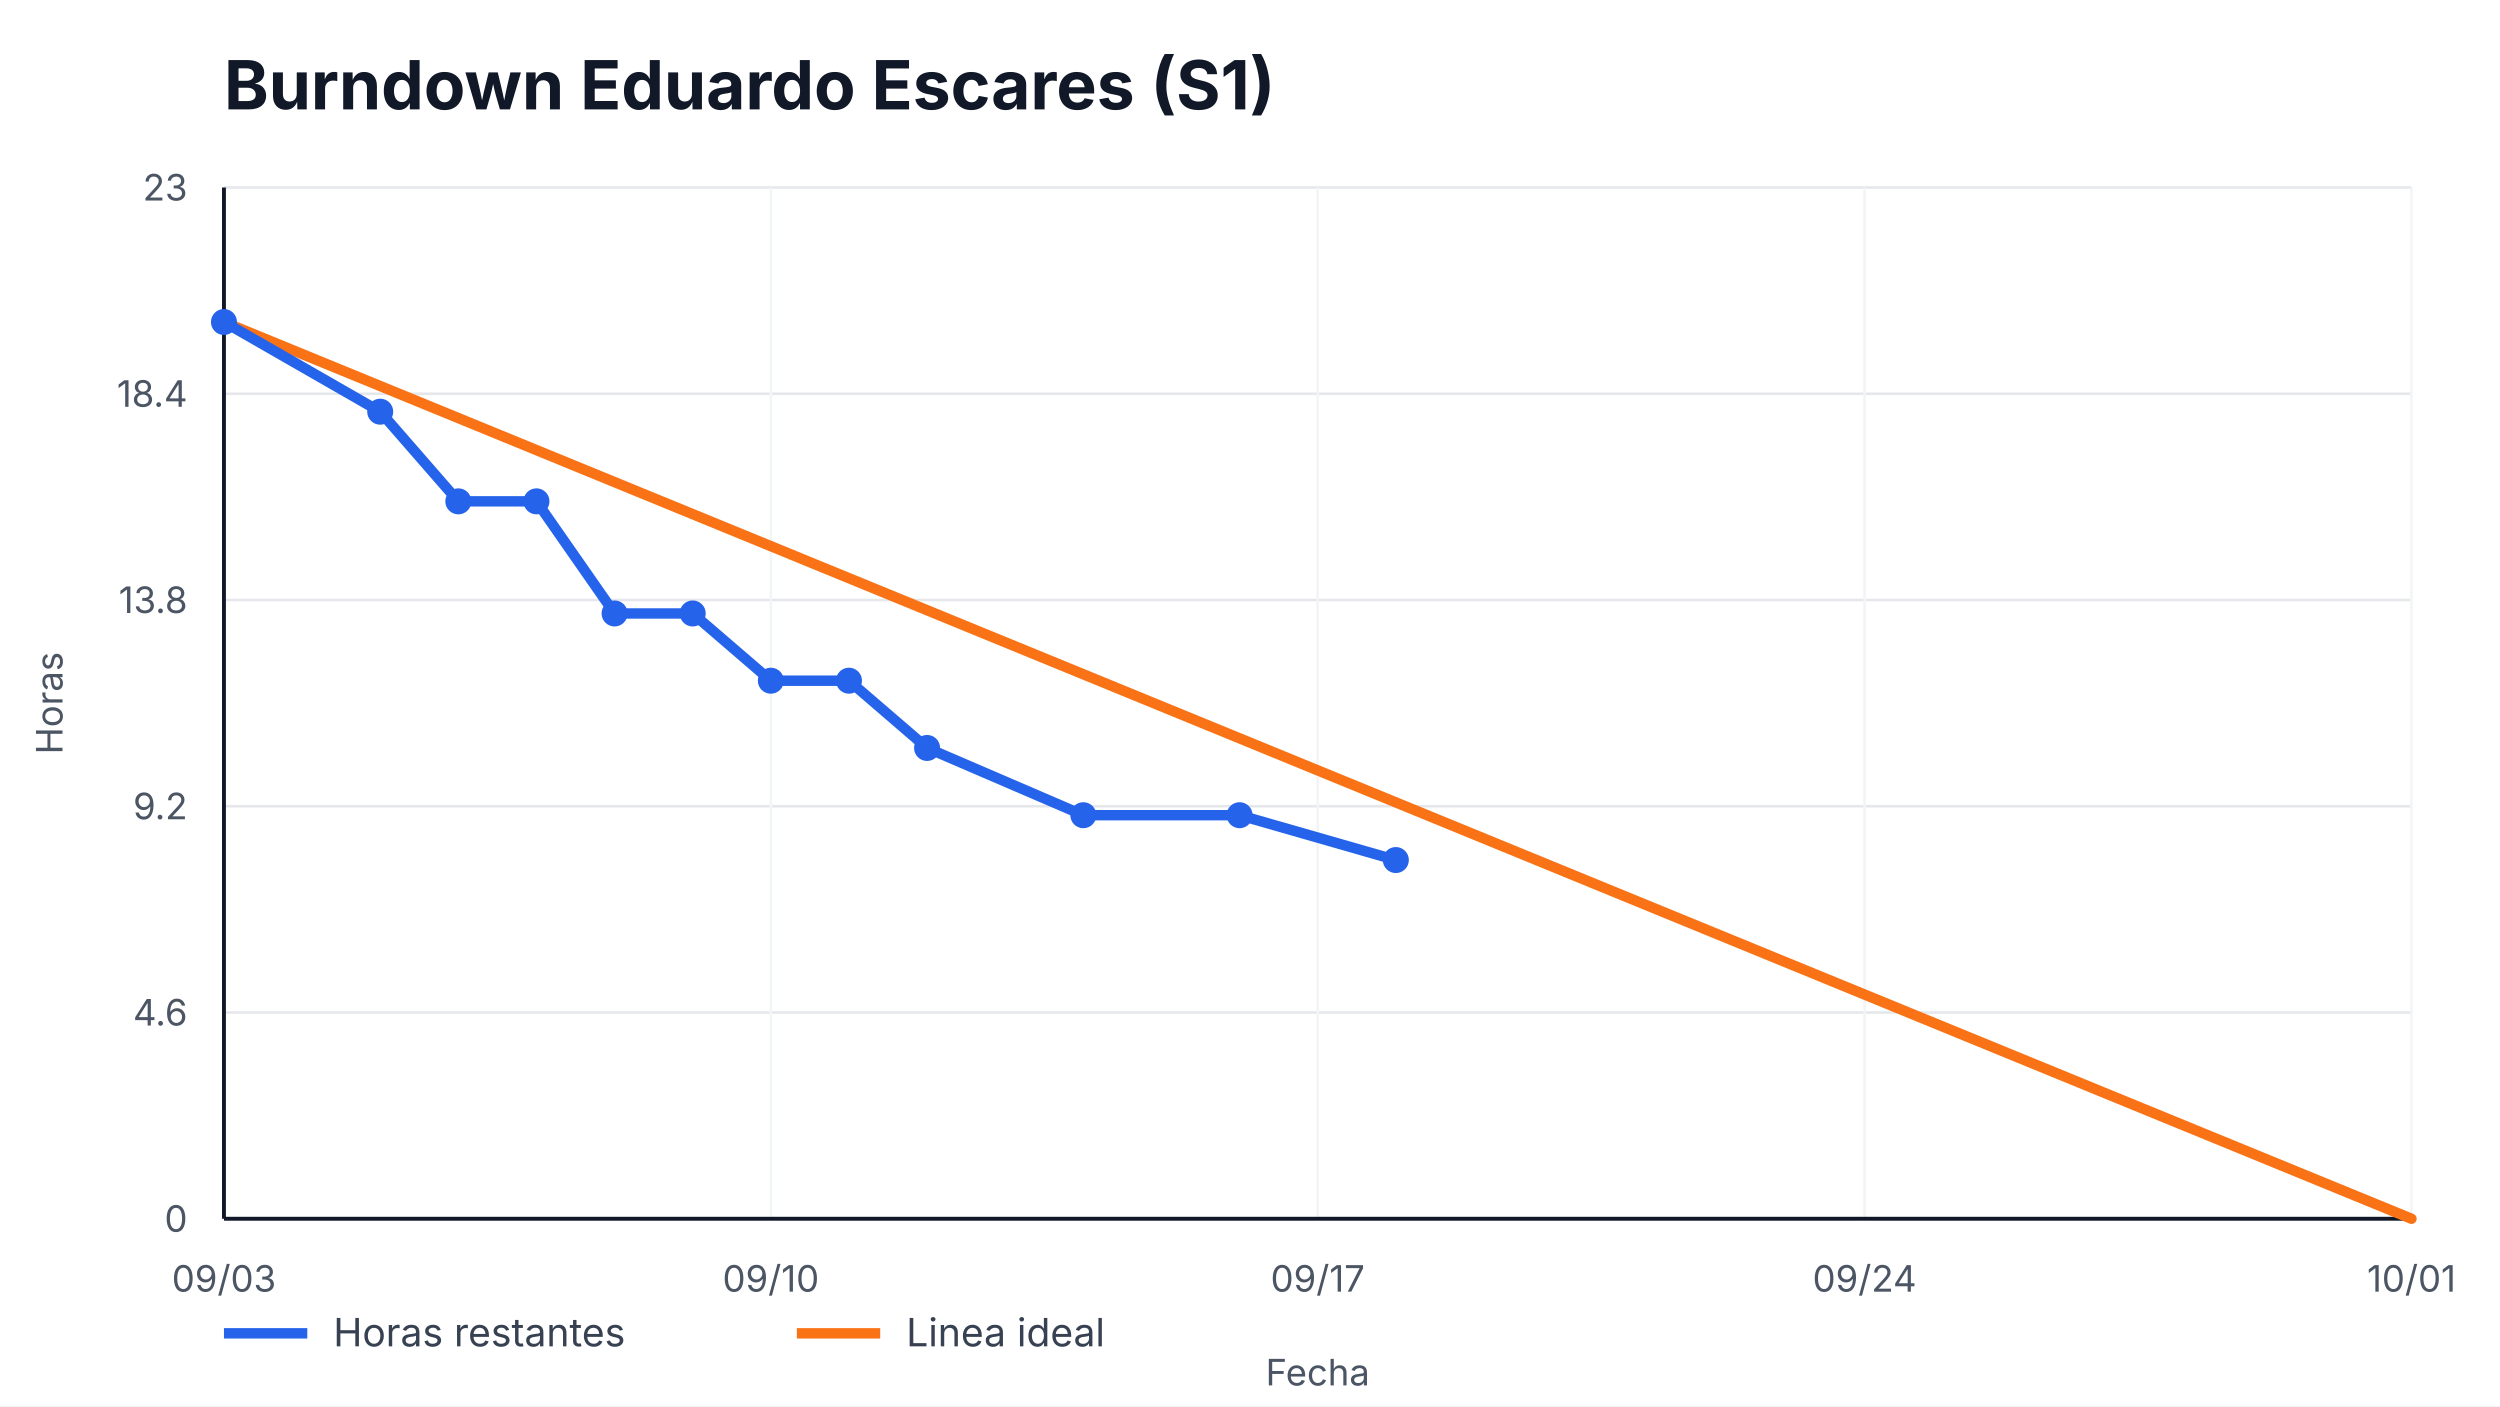
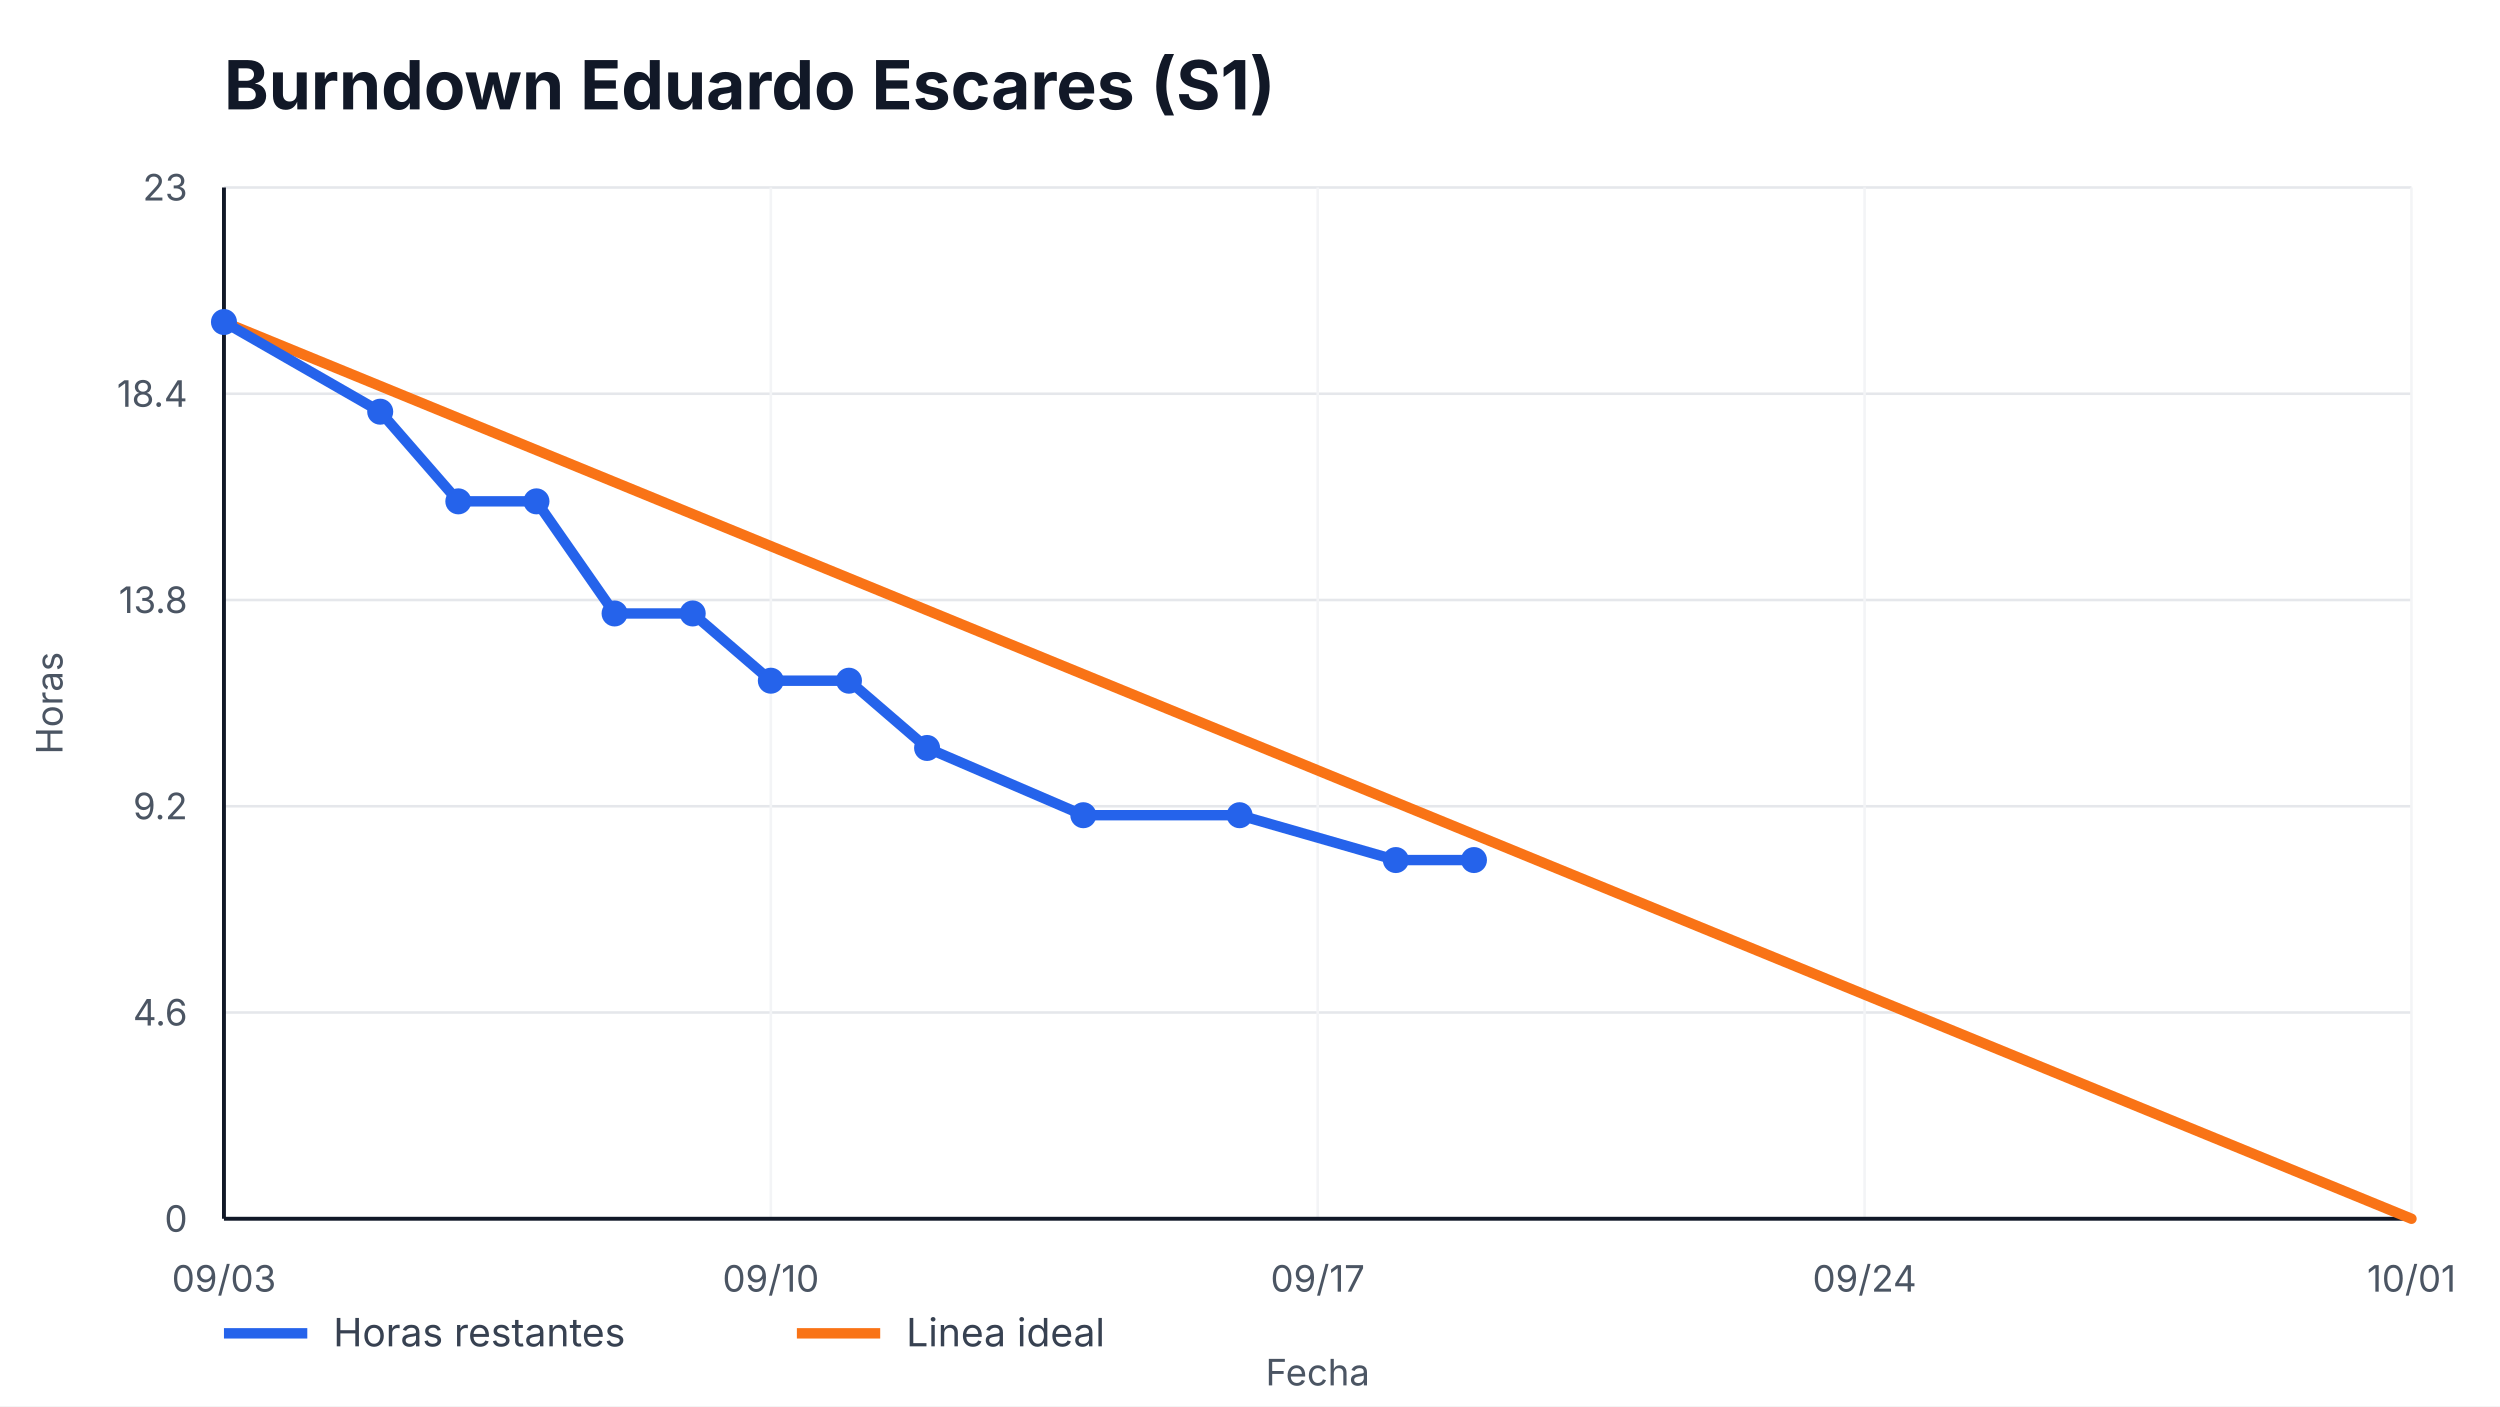
<svg xmlns="http://www.w3.org/2000/svg" width="960" height="540" viewBox="0 0 960 540" role="img" aria-label="Burndown Eduardo Escares (S1)">
  <style>
    text { font-family: -apple-system, BlinkMacSystemFont, "Segoe UI", sans-serif; fill: #111827; }
    .title { font-size: 26px; font-weight: 700; }
    .axis { font-size: 14px; fill: #4b5563; }
    .legend { font-size: 15px; fill: #374151; }
    .overrun { font-size: 14px; font-weight: 700; fill: #b91c1c; }
  </style>
  <rect width="100%" height="100%" fill="#ffffff" />
  <text x="86" y="42" class="title">Burndown Eduardo Escares (S1)</text>
  <g>
    <line x1="86" y1="468.00" x2="926" y2="468.00" stroke="#e5e7eb" />
    <line x1="86" y1="388.80" x2="926" y2="388.80" stroke="#e5e7eb" />
    <line x1="86" y1="309.60" x2="926" y2="309.60" stroke="#e5e7eb" />
    <line x1="86" y1="230.40" x2="926" y2="230.40" stroke="#e5e7eb" />
    <line x1="86" y1="151.20" x2="926" y2="151.20" stroke="#e5e7eb" />
    <line x1="86" y1="72.00" x2="926" y2="72.00" stroke="#e5e7eb" />
  </g>
  <g>
    <line x1="86.00" y1="72" x2="86.00" y2="468" stroke="#f3f4f6" />
    <text x="86.00" y="496" text-anchor="middle" class="axis">09/03</text>
    <line x1="296.00" y1="72" x2="296.00" y2="468" stroke="#f3f4f6" />
    <text x="296.00" y="496" text-anchor="middle" class="axis">09/10</text>
    <line x1="506.00" y1="72" x2="506.00" y2="468" stroke="#f3f4f6" />
    <text x="506.00" y="496" text-anchor="middle" class="axis">09/17</text>
    <line x1="716.00" y1="72" x2="716.00" y2="468" stroke="#f3f4f6" />
    <text x="716.00" y="496" text-anchor="middle" class="axis">09/24</text>
    <line x1="926.00" y1="72" x2="926.00" y2="468" stroke="#f3f4f6" />
    <text x="926.00" y="496" text-anchor="middle" class="axis">10/01</text>
  </g>
  <line x1="86" y1="468" x2="926" y2="468" stroke="#111827" stroke-width="1.5" />
  <line x1="86" y1="72" x2="86" y2="468" stroke="#111827" stroke-width="1.5" />
  <g>
    <text x="72" y="473.00" text-anchor="end" class="axis">0</text>
    <text x="72" y="393.80" text-anchor="end" class="axis">4.6</text>
    <text x="72" y="314.60" text-anchor="end" class="axis">9.2</text>
    <text x="72" y="235.40" text-anchor="end" class="axis">13.8</text>
    <text x="72" y="156.20" text-anchor="end" class="axis">18.4</text>
    <text x="72" y="77.00" text-anchor="end" class="axis">23</text>
  </g>
  <polyline points="86.00,123.65 926.00,468.00" fill="none" stroke="#f97316" stroke-width="4" stroke-linecap="round" />
-   <polyline points="86.00,123.65 146.00,158.09 176.00,192.52 206.00,192.52 236.00,235.57 266.00,235.57 296.00,261.39 326.00,261.39 356.00,287.22 416.00,313.04 476.00,313.04 536.00,330.26" fill="none" stroke="#2563eb" stroke-width="4" stroke-linecap="round" stroke-linejoin="round" />
+   <polyline points="86.00,123.65 146.00,158.09 176.00,192.52 206.00,192.52 236.00,235.57 266.00,235.57 296.00,261.39 326.00,261.39 356.00,287.22 416.00,313.04 476.00,313.04 536.00,330.26 566.00,330.26" fill="none" stroke="#2563eb" stroke-width="4" stroke-linecap="round" stroke-linejoin="round" />
  <g>
    <circle cx="86.00" cy="123.65" r="5" fill="#2563eb" />
    <circle cx="146.00" cy="158.09" r="5" fill="#2563eb" />
    <circle cx="176.00" cy="192.52" r="5" fill="#2563eb" />
    <circle cx="206.00" cy="192.52" r="5" fill="#2563eb" />
    <circle cx="236.00" cy="235.57" r="5" fill="#2563eb" />
    <circle cx="266.00" cy="235.57" r="5" fill="#2563eb" />
    <circle cx="296.00" cy="261.39" r="5" fill="#2563eb" />
    <circle cx="326.00" cy="261.39" r="5" fill="#2563eb" />
    <circle cx="356.00" cy="287.22" r="5" fill="#2563eb" />
    <circle cx="416.00" cy="313.04" r="5" fill="#2563eb" />
    <circle cx="476.00" cy="313.04" r="5" fill="#2563eb" />
    <circle cx="536.00" cy="330.26" r="5" fill="#2563eb" />
+     <circle cx="566.00" cy="330.26" r="5" fill="#2563eb" />
  </g>
  <line x1="86" y1="512" x2="118" y2="512" stroke="#2563eb" stroke-width="4" />
  <text x="128" y="517" class="legend">Horas restantes</text>
  <line x1="306" y1="512" x2="338" y2="512" stroke="#f97316" stroke-width="4" />
  <text x="348" y="517" class="legend">Linea ideal</text>
  <text x="506.0" y="532" text-anchor="middle" class="axis">Fecha</text>
  <text x="24" y="270.0" transform="rotate(-90 24,270.0)" text-anchor="middle" class="axis">Horas</text>
</svg>
